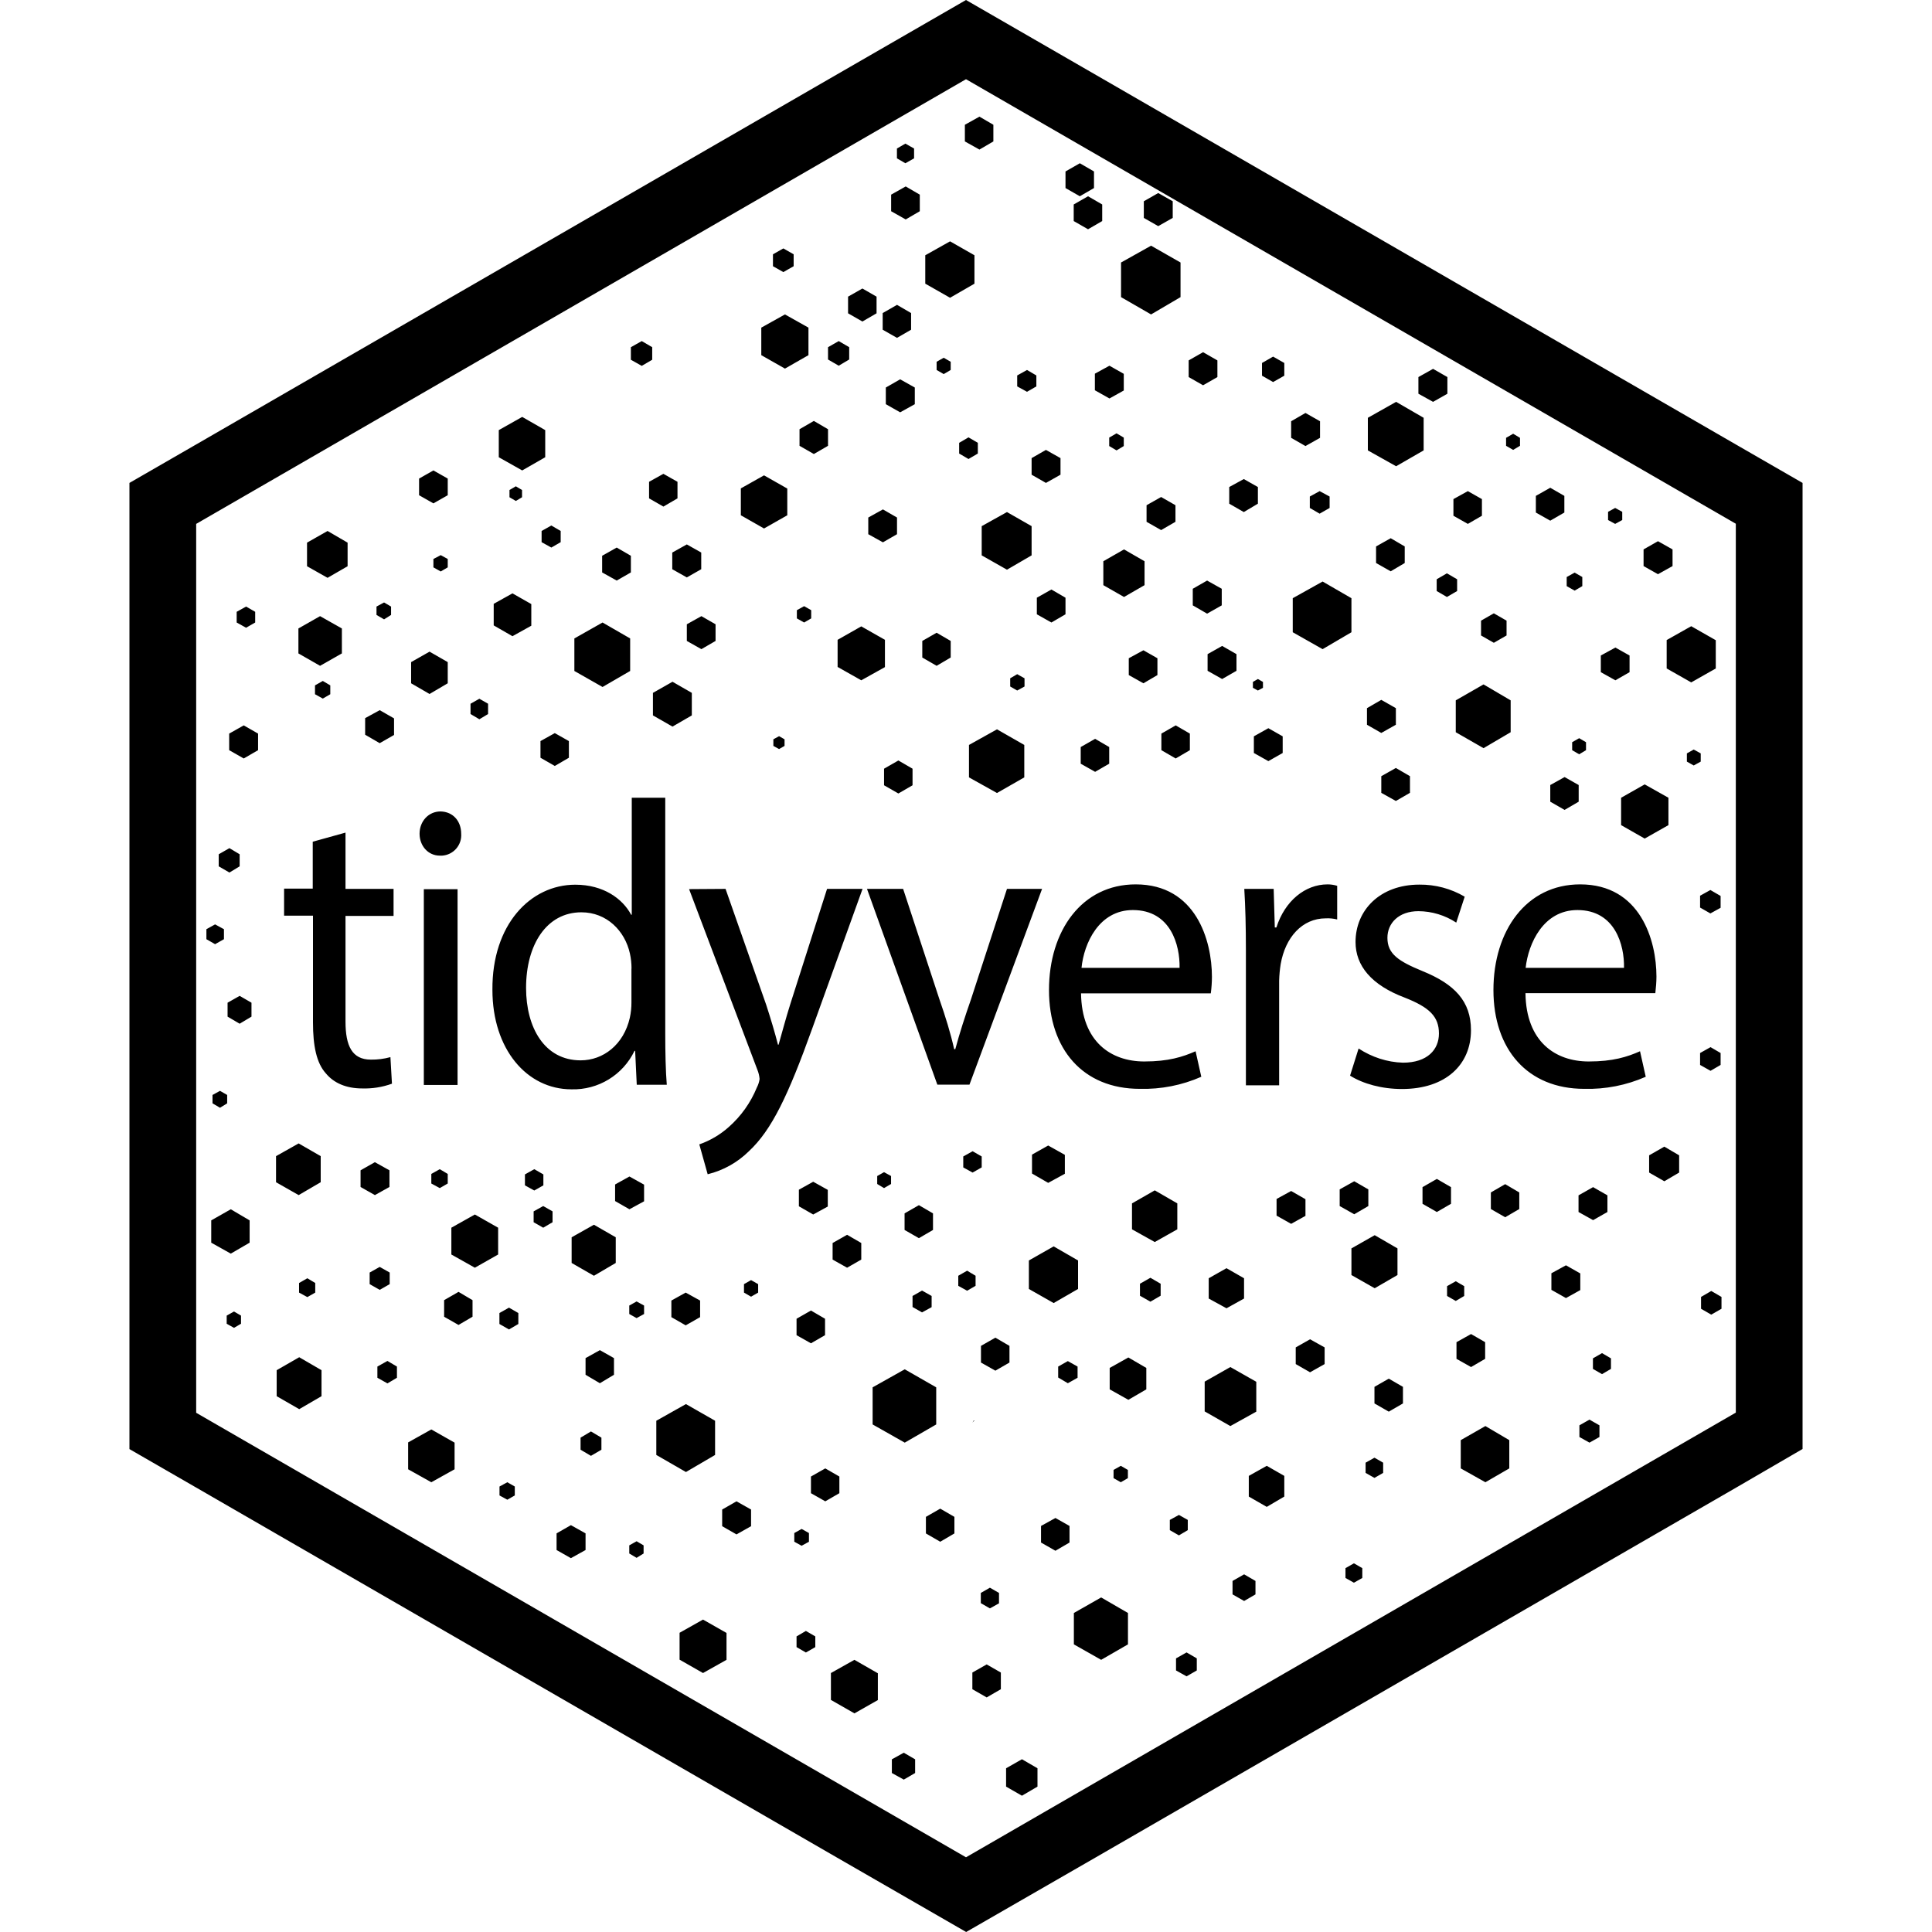
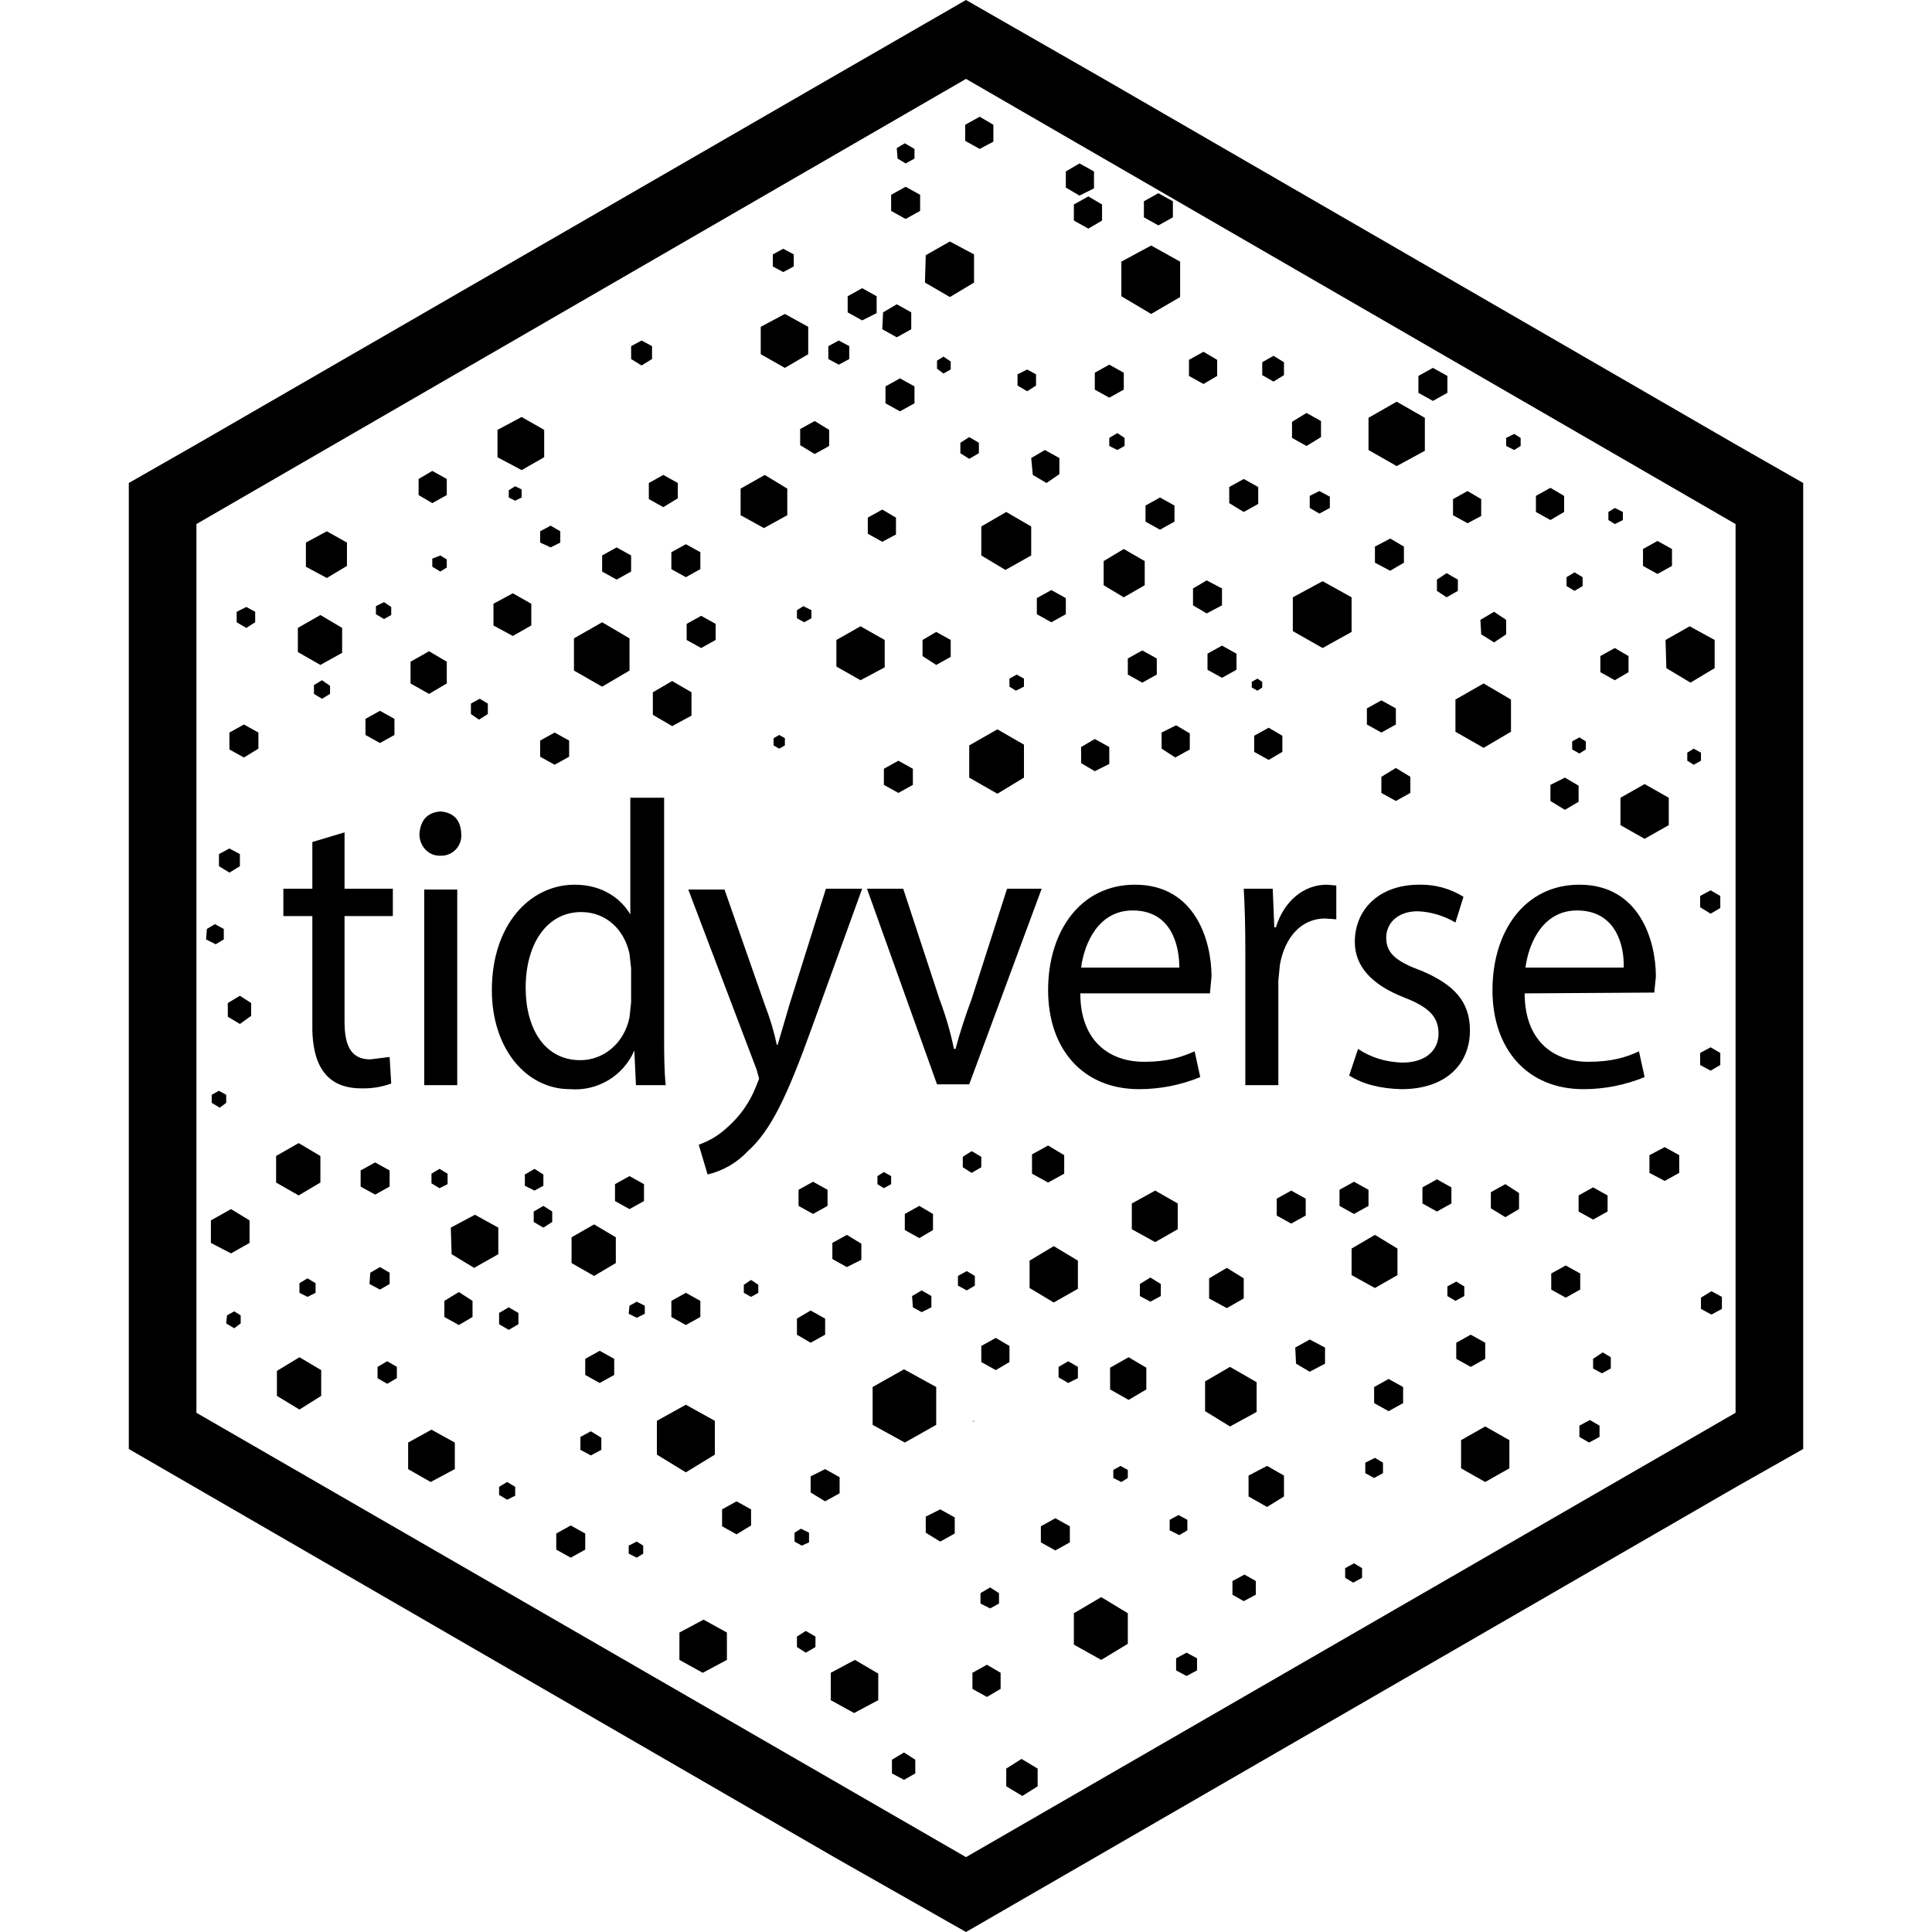
- <svg xmlns="http://www.w3.org/2000/svg" role="img" viewBox="0 0 24 24">
-   <path d="M22.392 18V5.999l-.829-.478L13.706.984 12 0l-1.706.984-7.857 4.537-.829.478v12.002l.829.478 7.956 4.594 1.609.927 1.61-.927 7.956-4.594.824-.479Zm-19.955-.45V6.508L12 .984l9.563 5.522v11.042L12 23.072 2.437 17.55Zm10.061 4.416v.228l.197.113.193-.113v-.228l-.193-.112-.197.112Zm-1.419-.111v.17l.148.082.141-.082v-.17l-.141-.082-.148.082Zm-.757-1.072.292-.164.291.167v.333l-.291.165-.292-.167v-.334Zm1.757-.006v.207l.178.102.176-.102v-.207l-.176-.101-.178.101Zm2.788-.026v-.15l-.127-.074-.131.074v.15l.131.073.127-.073Zm-6.425-.468.291-.164.292.166v.334l-.292.164-.291-.166v-.334Zm4.898-.246v.39l.339.192.333-.192v-.39l-.333-.193-.339.193Zm-3.445.291v.133l.116.067.117-.067v-.133l-.117-.068-.116.068Zm2.289-.54.113-.065.113.065v.129l-.113.063-.113-.065v-.127Zm3.127-.149v.167l.144.082.141-.082v-.167l-.141-.082-.144.082Zm1.403-.159v.122l.105.059.104-.059v-.122l-.104-.06-.105.06Zm-9.8-.432.178-.102.182.102v.207l-.182.101-.178-.101v-.207Zm.903.149v.101l.091.054.087-.054v-.101l-.087-.051-.091.051Zm5.115-.241v.206l.179.102.175-.102v-.206l-.175-.099-.179.099Zm-2.883.196v-.108l-.091-.051-.091.051v.108l.091.05.091-.05Zm1.453-.309v.206l.178.103.176-.103v-.206l-.176-.102-.178.102Zm3.03.038.113-.062.11.062v.127l-.11.065-.113-.065v-.127Zm-5.561-.129.178-.102.181.102v.207l-.181.102-.178-.102v-.207Zm6.542-.418v.257l.223.128.218-.128v-.257l-.218-.125-.223.125Zm-5.439.008v.207l.178.101.175-.101v-.207l-.175-.101-.178.101Zm-3.869.124v.111l.097.053.093-.053v-.111l-.093-.053-.097.053Zm11.941-.576v.351l.306.172.297-.172v-.351l-.297-.175-.306.175Zm-13.076.028.288-.161.289.164v.331l-.289.161-.288-.161v-.334Zm8.941.444v-.102l-.088-.051-.09.051v.102l.09.051.088-.051Zm2.953-.192v.127l.11.062.108-.062v-.127l-.108-.062-.11.062Zm-8.811-.521v.425l.368.212.362-.212v-.425l-.362-.207-.368.207Zm-.941.21v.15l.129.076.13-.076v-.15l-.13-.077-.129.077Zm12.408-.153.125-.071.124.071v.145l-.124.07-.125-.07v-.145Zm-7.99-.011v-.461l-.391-.224-.399.224v.461l.399.226.391-.226Zm3.335-.532.319-.181.322.183v.371l-.322.179-.319-.182v-.37Zm-2.886.509a.319.319 0 0 1 .026-.026h-.009c-.003.009-.011.017-.017.026Zm4.995-.444v.206l.178.102.176-.102v-.206l-.176-.102-.178.102Zm-13.637-.207v.323l.28.161.277-.161v-.323l-.277-.161-.28.161Zm10.803.238v-.266l-.223-.13-.232.13v.266l.232.13.223-.13Zm-9.552-.283v.139l.125.07.118-.07v-.139l-.118-.07-.125.07Zm8.457 0 .12-.068.121.068v.139l-.121.068-.12-.071v-.136Zm-5.871-.105v.207l.178.105.175-.105v-.207l-.175-.099-.178.099Zm12.514.003v.131l.113.065.111-.065v-.131l-.111-.065-.113.065Zm-3.692-.136.178-.101.181.101v.207l-.181.102-.178-.102v-.207Zm-3.91-.019v.207l.179.101.175-.101v-.207l-.175-.102-.179.102Zm6.263.161v-.207l-.175-.101-.181.101v.207l.181.102.175-.102Zm-8.2-.294v-.204l-.175-.102-.179.102v.204l.179.101.175-.101Zm-4.045-.275v.136l.119.068.116-.068v-.136l-.116-.067-.119.067Zm-3.388.032.091-.051.087.051v.101l-.087.051-.091-.051v-.101Zm5.524-.187v.206l.178.102.179-.102v-.206l-.179-.099-.178.099Zm-2.823-.005v.206l.179.102.174-.102v-.206l-.174-.103-.179.103Zm2.3.067.091-.051.093.051v.105l-.093.051-.091-.051v-.105Zm13.314-.107.127-.074.127.074v.147l-.127.073-.127-.073v-.147Zm-9.795-.012.118-.067.119.067v.139l-.119.065-.118-.067v-.137Zm3.679-.22.221-.125.218.125v.252l-.218.121-.221-.121v-.252Zm-1.623.133v-.354l-.303-.175-.308.175v.354l.308.175.303-.175Zm1.026.084v-.149l-.127-.074-.13.074v.149l.13.074.127-.074Zm3.771.003v-.122l-.105-.061-.108.061v.122l.108.062.105-.062Zm1.083-.282.181-.099.178.101v.207l-.178.099-.181-.102v-.206Zm-15.356.24v-.119l-.098-.059-.103.059v.119l.103.056.098-.056Zm5.326-.105v.105l.088.051.088-.051v-.105l-.088-.05-.088.05Zm2.662-.104v.125l.11.061.105-.061v-.125l-.105-.063-.11.063Zm-7.312-.04.125-.07.124.07v.144l-.124.071-.125-.071v-.144Zm12.196-.3v.331l.289.164.283-.164v-.331l-.283-.164-.289.164Zm-9.687-.138v.319l.277.159.271-.159v-.319l-.271-.156-.277.156Zm-1.494-.119.292-.164.289.164v.333l-.289.164-.292-.164v-.333Zm5.092.396v-.206l-.176-.102-.18.102v.206l.18.101.176-.101Zm-8.075-.487v.277l.243.136.234-.136v-.277l-.234-.138-.243.138Zm11.438-.211.283-.162.28.162v.322l-.28.158-.283-.158v-.322Zm-2.472.33v-.206l-.175-.102-.178.102v.206l.178.102.175-.102Zm-4.961-.231v.135l.119.068.116-.068v-.135l-.116-.066-.119.066Zm9.229-.154.181-.099.178.102v.207l-.178.099-.181-.102v-.207Zm3.751-.045.181-.102.178.102v.207l-.178.101-.181-.101v-.207Zm-1.089-.036v.206l.178.102.175-.102v-.206l-.175-.103-.178.103Zm-8.596-.034.178-.099.181.101v.207l-.181.099-.178-.102v-.206Zm7.074.203v-.207l-.175-.101-.181.101v.207l.181.102.175-.102Zm1.027-.028v-.207l-.176-.102-.178.102v.207l.178.102.176-.102Zm-10.384-.24.178-.099.182.101v.207l-.182.099-.178-.102v-.206Zm-3.657-.028v-.324l-.274-.158-.281.158v.324l.281.16.274-.16Zm.495-.148.178-.101.181.101v.207l-.181.101-.178-.101v-.207Zm2.271.187v-.136l-.113-.065-.116.065v.136l.116.064.113-.064Zm4.147-.017.085.051.087-.051v-.099l-.087-.048-.085.048v.099Zm-5.335-.006v-.119l-.099-.059-.105.059v.119l.105.057.099-.057Zm7.258-.359.201-.113.207.116v.235l-.207.113-.201-.116v-.235Zm7.666.009v.214l.189.108.184-.108v-.214l-.184-.108-.189.108Zm-11.473-3.31.504 1.437c.053.162.11.351.147.498h.008c.042-.146.09-.33.147-.509l.455-1.426h.441l-.625 1.734c-.3.835-.504 1.262-.787 1.525a1.098 1.098 0 0 1-.512.286l-.104-.371a1.09 1.09 0 0 0 .365-.215 1.32 1.32 0 0 0 .35-.492.323.323 0 0 0 .034-.105.393.393 0 0 0-.028-.116l-.848-2.243.453-.003Zm3.182 3.46v-.136l-.113-.065-.116.065v.136l.116.064.113-.064Zm-9.373-.796v-.104l-.089-.051-.093.051v.104l.093.055.089-.055Zm5.442-.859c0 .215.005.464.019.628H7.91l-.02-.421h-.008a.842.842 0 0 1-.783.478c-.554 0-.982-.498-.982-1.236-.006-.808.47-1.306 1.03-1.306.35 0 .588.175.693.373h.008V9.91h.416v2.937Zm8.613.178c.164.107.353.17.551.176.303 0 .447-.162.447-.362 0-.212-.119-.326-.427-.447-.413-.156-.609-.396-.609-.69 0-.393.301-.713.793-.713a1.09 1.09 0 0 1 .563.15l-.105.322a.865.865 0 0 0-.47-.142c-.246 0-.385.15-.385.331 0 .201.139.291.435.413.399.162.603.374.603.735 0 .428-.314.73-.857.73-.252 0-.484-.065-.645-.166l.106-.337Zm2.073-.685c.008.599.37.846.786.846.301 0 .479-.057.637-.127l.071.317a1.78 1.78 0 0 1-.764.15c-.707 0-1.128-.493-1.128-1.228s.407-1.312 1.077-1.312c.75 0 .948.698.948 1.145 0 .067-.006.138-.014.206H18.95v.003Zm-5.521 0c.008.599.37.846.786.846.3 0 .478-.057.637-.127l.071.317a1.78 1.78 0 0 1-.764.15c-.707 0-1.128-.493-1.128-1.228s.407-1.312 1.077-1.312c.749 0 .947.698.947 1.148 0 .068-.005.138-.014.206h-1.612Zm-9.137-1.997v.699h.597v.336h-.597v1.312c0 .303.082.473.315.473a.871.871 0 0 0 .243-.031l.019.33a.993.993 0 0 1-.37.059c-.195 0-.35-.065-.45-.186-.119-.13-.161-.348-.161-.633v-1.327h-.359v-.336h.356v-.583l.407-.113ZM15.477 11.8c0-.286-.006-.532-.02-.758h.365l.014.479h.02c.105-.329.356-.535.636-.535a.41.41 0 0 1 .119.018v.418a.476.476 0 0 0-.142-.014c-.294 0-.503.238-.56.569a1.562 1.562 0 0 0-.019.206v1.299h-.413V11.8ZM5.265 13.478v-2.432h.419v2.432h-.419Zm5.954-2.436.45 1.369c.077.221.139.421.184.622h.014c.054-.201.119-.401.196-.622l.446-1.369h.436l-.902 2.432h-.399l-.874-2.432h.449Zm10.155 2.187v-.148l-.125-.073-.13.073v.148l.13.073.125-.073ZM7.845 12.032a.85.85 0 0 0-.02-.187c-.062-.282-.288-.512-.603-.512-.432 0-.687.402-.687.939 0 .493.229.9.678.9.281 0 .535-.195.611-.529a.875.875 0 0 0 .02-.192v-.419h.001Zm-5.018.424v.173l.15.088.147-.088v-.173l-.147-.085-.15.085Zm11.826-.433c.006-.282-.11-.718-.58-.718-.421 0-.608.413-.638.718h1.218Zm5.521 0c.006-.282-.11-.718-.579-.718-.422 0-.609.413-.643.718h1.222Zm-17.61-.48.108-.06.11.06v.124l-.11.062-.108-.062v-.124Zm18.555-.416.128-.071.127.074v.147l-.127.07-.128-.073v-.147Zm-18.142-.365v-.15l-.127-.076-.133.076v.15l.133.077.127-.077Zm2.752-.405a.254.254 0 0 1-.237.272h-.028c-.147 0-.252-.122-.252-.272 0-.155.111-.277.261-.277.157.004.256.122.256.277Zm14.409-.447.293-.166.295.166v.34l-.295.167-.293-.167v-.34Zm-.88-.158v.207l.178.102.175-.102v-.207l-.175-.099-.178.099Zm-2.099-.11v.207l.181.101.175-.101v-.207l-.175-.102-.181.102Zm-5.823.113v-.206l-.176-.102-.178.102v.206l.178.102.176-.102Zm1.388-.501-.339-.194-.348.194v.403l.348.194.339-.194v-.403Zm1.055.233V9.28l-.175-.102-.179.102v.207l.179.101.175-.101Zm-6.712-.074v-.207l-.175-.099-.178.099v.207l.178.102.175-.102Zm14.06.048v-.102l-.087-.048-.085.048v.102l.085.048.087-.048Zm-5.551-.314.18-.101.178.101v.207l-.178.101-.18-.101v-.207ZM2.847 9.113l.181-.102.178.102v.206l-.178.103-.181-.103v-.206Zm11.58 0v.206l.178.103.176-.103v-.206l-.176-.102-.178.102Zm5.103.107v.099l.087.051.085-.051V9.22l-.085-.05-.087.05Zm-9.923-.036v.082l.071.039.068-.039v-.082l-.068-.039-.071.039Zm8.477-.484v.396l.345.198.337-.198V8.7l-.337-.198-.345.198Zm-13.189.43v-.206l-.178-.102-.181.099v.206l.181.105.178-.102Zm12.086-.333.178-.103.181.103v.206l-.181.102-.178-.102v-.206Zm-8.387.09v-.28l-.24-.138-.243.138v.28l.243.139.24-.139Zm-2.749-.145v.128l.11.065.108-.065v-.128l-.108-.062-.11.062Zm-1.932-.228v.11l.097.054.093-.054v-.11l-.093-.055-.097.055Zm1.649-.026v-.263l-.226-.13-.229.13v.263l.229.133.226-.133Zm10.002-.017v.073l.062.034.063-.034v-.073l-.063-.036-.062.036Zm-3.015-.045.087-.051.091.051v.102l-.091.05-.087-.05v-.102Zm-4.721-.495-.343-.198-.35.198v.404l.35.199.343-.199v-.404Zm6.55.246-.174-.099-.182.099v.209l.182.102.174-.102v-.209Zm6.326-.226.305-.172.305.174v.351l-.305.173-.305-.173v-.353Zm-10.299-.003.294-.167.294.167v.339l-.294.164-.294-.166v-.337Zm9.481.195v.207l.181.101.176-.101v-.207l-.176-.099-.181.099Zm-4.885-.017.181-.102.178.102v.207l-.178.102-.181-.102v-.207ZM3.707 7.807v.31l.269.154.271-.154v-.31l-.271-.153-.269.153Zm8.103.155-.175-.102-.178.102v.206l.178.103.175-.103v-.206Zm4.978-.108v-.423l-.358-.207-.371.207v.423l.371.21.358-.21Zm-7.899.108v-.207l-.176-.101-.181.101v.207l.181.102.176-.102Zm9.509-.252.159-.091.158.091v.184l-.158.091-.159-.091V7.71ZM6.6 7.773v-.269l-.234-.133-.233.13v.268l.233.134.234-.13ZM2.94 7.6v.133l.117.065.113-.065V7.6l-.113-.065-.117.065Zm9.94.031.181.102.175-.102v-.206l-.175-.102-.181.102v.206Zm-2.981.051.09.051.088-.051V7.58l-.088-.05-.09.05v.102Zm-5.041-.043v-.104l-.087-.051-.094.051v.104l.094.055.087-.055Zm9.959-.325.178-.102.182.102v.206l-.182.103-.178-.103v-.206Zm-1.111-.045.257.147.255-.147v-.297l-.255-.147-.257.147v.297Zm4.395.073v-.146l-.127-.074-.127.074v.146l.127.074.127-.074Zm1.361-.174v.113l.099.056.095-.056v-.113l-.095-.055-.099.055ZM7.837 7.111v-.207l-.176-.102-.181.102v.207l.181.101.176-.101Zm-4.023-.37v.293l.255.144.249-.144v-.293l-.249-.145-.255.145Zm4.537.123.181-.101.179.101v.207l-.179.102-.181-.102v-.207Zm12.066-.039.179-.102.181.102v.207l-.181.101-.179-.101v-.207Zm-14.855.223v-.104l-.087-.048-.091.048v.104l.091.051.087-.051Zm11.532-.26v.206l.182.103.174-.103v-.206l-.174-.102-.182.102Zm-4.279-.252-.306-.175-.314.175v.363l.314.178.306-.178v-.363Zm-6.087.06v.139l.121.067.116-.067v-.139l-.116-.068-.121.068Zm4.415.04v-.207l-.175-.101-.182.101v.207l.182.101.175-.101Zm3.1-.36.181-.102.178.102v.206l-.178.103-.181-.103v-.206Zm-5.04-.209.288-.162.289.164v.332l-.289.164-.288-.164v-.334Zm9.206.34V6.2l-.175-.099-.179.099v.207l.179.101.175-.101Zm1.567-.049v.102l.088.048.088-.048v-.102l-.088-.048-.088.048Zm-.543.009V6.16l-.175-.101-.179.101v.207l.179.101.175-.101Zm-3.162-.199.122-.067.124.067v.142l-.124.071-.122-.071v-.142Zm-.645.089V6.05l-.175-.099-.181.099v.207l.181.104.175-.104Zm-7.21-.066v-.206l-.175-.099-.178.099v.206l.178.102.175-.102Zm-3.21-.246.178-.101.178.101v.207l-.178.101-.178-.101v-.207Zm1.279.232v-.09l-.077-.046-.079.046v.09l.079.046.077-.046Zm6.33-.486.178-.102.181.102v.206l-.181.102-.178-.102v-.206ZM6.773 5.68v-.337l-.286-.164-.291.164v.337l.291.164.286-.164Zm10.912-.085V5.19l-.342-.198-.351.198v.405l.351.197.342-.197Zm-5.538.039v-.133l-.116-.068-.116.068v.133l.116.068.116-.068Zm-2.215-.096.178.102.176-.102v-.206l-.176-.103-.178.103v.206Zm4.028.003v-.105l-.09-.053-.091.053v.105l.091.054.09-.054Zm4.922-.003v-.099l-.085-.051-.088.051v.099l.088.051.085-.051Zm-2.843-.305.178-.103.181.103v.206l-.181.102-.178-.102v-.206Zm-5.035-.419.178-.102.182.102v.207l-.182.101-.178-.101v-.207Zm6.616-.13.182-.102.178.102v.207l-.178.101-.182-.101v-.207Zm-4.019-.042.181-.099.178.101v.207l-.178.099-.181-.102v-.206Zm-.727.158v-.136l-.116-.068-.122.068V4.8l.122.067.116-.067Zm2.249-.116v-.207l-.178-.102-.179.102v.207l.179.102.178-.102Zm.554-.175.138-.079.139.079v.158l-.139.079-.138-.079v-.158Zm-4.042-.015v.102l.088.051.087-.051v-.102l-.087-.05-.088.05Zm-1.592-.082V4.07l-.292-.164-.294.164v.342l.294.167.292-.167Zm-1.941.057v-.156l-.13-.076-.135.076v.156l.135.076.13-.076Zm2.447-.003v-.153l-.13-.076-.133.076v.153l.133.077.13-.077Zm.416-.37.178.101.175-.101v-.207l-.175-.102-.178.102v.207Zm-.076-.204v-.207l-.176-.101-.178.101v.207l.178.102.176-.102Zm3.776-.201v-.43l-.366-.209-.373.209v.43l.373.215.366-.215Zm-3.171-.167.308.175.303-.175v-.353l-.303-.173-.308.173v.353Zm-1.892-.365.129-.073.128.073v.148l-.128.073-.129-.073v-.148Zm3.736-.619v.206l.178.102.176-.102V2.54l-.176-.102-.178.102Zm.871-.04.179-.102.18.102v.207l-.18.102-.179-.102V2.5Zm-2.783.124v-.206l-.175-.102-.181.102v.206l.181.102.175-.102Zm2.164-.288V2.13l-.176-.102-.178.102v.206l.178.102.176-.102Zm-2.448-.491.105-.061.108.061v.122l-.108.061-.105-.061v-.122Zm1.198-.088V1.55l-.173-.101-.181.101v.207l.181.101.173-.101Z" />
+ <svg xmlns="http://www.w3.org/2000/svg" viewBox="0 0 24 24">
+   <path d="M22.4 18V6l-.84-.48L13.71.98 12 0l-1.7.98-7.86 4.54L1.6 6v12l.83.48 7.95 4.6L12 24l1.61-.93 7.96-4.6zm-19.96-.45V6.51L12 .98l9.56 5.53v11.04L12 23.07zm10.06 4.42v.22l.2.12.19-.12v-.22l-.2-.12zm-1.42-.11v.17l.15.08.14-.08v-.17l-.14-.09zm-.76-1.08.3-.16.29.17v.33l-.3.16-.29-.16zm1.76 0v.2l.18.1.17-.1v-.2l-.17-.1zm2.79-.03v-.15l-.13-.07-.13.07v.15l.13.07zm-6.43-.47.3-.16.29.16v.34l-.3.16-.29-.16zm4.9-.24v.39l.34.19.33-.2v-.38l-.33-.2zm-3.44.29v.13l.11.07.12-.07v-.13l-.12-.07zm2.28-.54.12-.07.11.07v.13l-.11.06-.12-.06zm3.13-.15v.17l.14.08.15-.08v-.17l-.14-.08zm1.4-.16v.12l.1.06.11-.06v-.12l-.1-.06zm-9.8-.43.18-.1.18.1v.2l-.18.1-.18-.1zm.9.15v.1l.1.05.08-.05v-.1l-.08-.05zm5.12-.24v.2l.18.1.18-.1v-.2l-.18-.1zm-2.88.2v-.12l-.1-.05-.08.05v.11l.09.05zm1.45-.32v.2l.18.11.18-.1v-.2l-.18-.1zm3.03.04.11-.06.11.06v.13l-.1.06-.12-.06zm-5.56-.13.18-.1.18.1v.2l-.18.11-.18-.1zm6.54-.42v.26l.23.13.21-.13v-.26l-.21-.12zm-5.44.01v.2l.18.11.18-.1v-.2l-.18-.1zm-3.87.13v.1l.1.06.1-.05v-.11l-.1-.06zm11.95-.58v.35l.3.17.3-.17v-.35l-.3-.17zm-13.08.03.29-.16.29.16v.33l-.3.16-.28-.16zm8.94.44v-.1l-.09-.05-.09.05v.1l.1.05zm2.95-.19v.13l.11.06.11-.06v-.13l-.1-.06zm-8.8-.52v.42l.36.22.36-.22v-.42l-.36-.2zm-.95.2v.16l.13.07.13-.07v-.15l-.13-.08zm12.41-.14.13-.07.12.07v.14l-.13.07-.12-.07zm-7.99-.01v-.47l-.4-.22-.39.22v.47l.4.22zm3.34-.54.31-.18.33.19v.37l-.33.18-.31-.19zm-2.9.51.04-.02h-.01zm5-.44v.2l.18.1.18-.1v-.2l-.18-.1zm-13.63-.2v.31l.28.17.27-.17v-.32l-.27-.16zm10.8.23v-.27l-.22-.13-.23.13v.27l.23.13zm-9.55-.28v.14l.12.07.12-.07v-.14l-.12-.07zm8.46 0 .12-.07.12.07v.14l-.12.06-.12-.07zm-5.88-.1v.2l.18.1.18-.1v-.2l-.18-.1zm12.52 0V17l.11.06.11-.06v-.14l-.1-.06zm-3.7-.14.18-.1.19.1v.2l-.19.1-.17-.1zm-3.9-.02v.2l.18.1.17-.1v-.2l-.17-.1zm6.26.16v-.2l-.18-.1-.18.1v.2l.18.1zm-8.2-.3v-.2l-.18-.1-.17.1v.2l.17.1zm-4.05-.27v.14l.12.07.12-.07v-.14l-.12-.07zm-3.38.03.09-.05.08.05v.1l-.08.06-.1-.06zm5.52-.18v.2l.18.1.18-.1v-.2l-.18-.1zm-2.82 0v.2l.18.1.17-.1v-.2l-.17-.11zm2.3.06.09-.05.1.05v.1l-.1.05-.1-.05zm13.31-.1.13-.08.13.07v.15l-.13.07-.13-.07zm-9.8-.02.12-.07.12.07v.14l-.12.06-.11-.06zm3.69-.22.22-.13.21.13v.25l-.21.12-.22-.12zm-1.63.13v-.35l-.3-.18-.3.18V16l.3.18zm1.03.09v-.15l-.13-.08-.13.08v.15l.13.07zm3.77 0v-.12l-.1-.06-.11.06v.12l.1.06zm1.08-.28.18-.1.18.1v.2l-.18.1-.18-.1zm-15.35.24v-.12l-.1-.06-.1.06v.12l.1.05zm5.32-.1v.1l.09.05.09-.05v-.1l-.09-.06zm2.66-.11v.12l.11.06.1-.06v-.12l-.1-.06zm-7.3-.04.12-.07.12.07v.14l-.12.07-.13-.07zm12.19-.3v.33l.29.16.28-.16v-.33l-.28-.17zm-9.69-.14v.32l.28.16.27-.16v-.32l-.27-.16zm-1.5-.12.3-.16.29.16v.33l-.3.17-.28-.17zm5.1.4v-.2l-.18-.11-.18.1v.2l.18.1zm-8.08-.49v.28l.25.13.23-.13v-.28l-.23-.14zm11.44-.21.29-.16.28.16v.32l-.28.16-.29-.16zm-2.47.33v-.2l-.17-.1-.18.1v.2l.18.1zm-4.96-.23v.13l.12.07.11-.07v-.13l-.11-.07zm9.23-.16.18-.1.18.1v.21l-.18.1-.18-.1zm3.75-.04.18-.1.18.1v.2l-.18.1-.18-.1zm-1.09-.04v.2l.18.11.17-.1v-.2l-.17-.11zm-8.6-.03.18-.1.18.1v.2l-.18.1-.18-.1zm7.08.2v-.2l-.18-.1-.18.1v.2l.18.1zm1.03-.03v-.2l-.18-.1-.18.1v.2l.18.1zm-10.39-.24.18-.1.18.1v.21l-.18.1-.18-.1zm-3.66-.02v-.33l-.27-.16-.28.16v.33l.28.16zm.5-.15.18-.1.18.1v.2l-.18.1-.18-.1zm2.27.19v-.14l-.11-.07-.12.07v.14l.12.06zm4.15-.02.08.05.09-.05v-.1l-.09-.05-.08.05zm-5.34 0v-.13l-.1-.06-.1.06v.12l.1.06zm7.26-.37.2-.11.2.12v.23l-.2.11-.2-.11zm7.67.01v.22l.19.1.18-.1v-.22l-.18-.1zM9 11.05l.5 1.43q.1.26.15.5h.01l.15-.51.45-1.43h.45l-.63 1.74c-.3.83-.5 1.26-.79 1.52a1 1 0 0 1-.5.29l-.11-.37a1 1 0 0 0 .36-.22 1.3 1.3 0 0 0 .35-.5l.04-.1-.03-.11-.85-2.24zm3.19 3.45v-.13l-.12-.07-.11.07v.13l.11.07zm-9.38-.8v-.1l-.09-.05-.09.05v.1l.1.06zm5.44-.85c0 .21 0 .46.02.63H7.9l-.02-.43a.8.8 0 0 1-.8.48c-.54 0-.97-.5-.97-1.23 0-.81.47-1.31 1.03-1.31.35 0 .58.18.69.37V9.91h.42zm8.62.18q.24.16.55.17c.3 0 .45-.16.45-.36 0-.21-.12-.33-.43-.45q-.61-.24-.61-.69c0-.4.3-.71.8-.71a1 1 0 0 1 .55.15l-.1.32a1 1 0 0 0-.47-.14c-.25 0-.39.15-.39.33 0 .2.14.3.44.41.4.17.6.38.6.74 0 .43-.31.73-.85.73q-.4-.01-.65-.17zm2.07-.69c0 .6.37.85.79.85.3 0 .48-.06.63-.13l.07.32a2 2 0 0 1-.76.15c-.7 0-1.13-.5-1.13-1.23s.4-1.31 1.08-1.31c.75 0 .95.7.95 1.14l-.02.2zm-5.52 0c0 .6.37.85.79.85.3 0 .47-.06.63-.13l.07.32a2 2 0 0 1-.76.15c-.7 0-1.13-.5-1.13-1.23s.4-1.31 1.08-1.31c.75 0 .95.7.95 1.14l-.02.21zm-9.14-2v.7h.6v.34h-.6v1.31c0 .3.08.47.32.47l.24-.03.02.33a1 1 0 0 1-.37.06q-.3 0-.45-.18-.17-.2-.16-.64v-1.32h-.36v-.34h.36v-.58zm11.19 1.46q0-.43-.02-.76h.36l.02.48h.02c.1-.33.35-.53.63-.53l.12.01v.42l-.14-.01c-.3 0-.5.24-.56.57l-.02.2v1.3h-.41zm-10.2 1.68v-2.43h.41v2.43zm5.95-2.44.45 1.37q.12.32.18.62h.02q.08-.3.2-.62l.44-1.37h.43l-.9 2.43h-.4l-.87-2.43zm10.15 2.19v-.15l-.12-.07-.13.07v.15l.13.07zm-13.53-1.2-.02-.18c-.06-.29-.28-.52-.6-.52-.43 0-.69.4-.69.94 0 .5.23.9.68.9.28 0 .54-.2.61-.53l.02-.19zm-5.01.43v.17l.15.09.14-.1v-.16l-.14-.09zm11.82-.44c0-.28-.1-.71-.58-.71-.42 0-.6.4-.64.71zm5.52 0c.01-.28-.1-.71-.58-.71-.42 0-.6.4-.64.71zm-17.6-.48.1-.06.11.06v.13l-.1.06-.12-.06zm18.55-.41.13-.07.12.07v.15l-.12.07-.13-.08zm-18.14-.37v-.15l-.13-.07-.13.07v.15l.13.08zm2.75-.4a.25.25 0 0 1-.24.27h-.03c-.14 0-.25-.12-.25-.27q.02-.26.26-.28.25.02.26.28m14.4-.45.3-.17.3.17v.34l-.3.17-.3-.17zm-.87-.16v.2l.18.11.17-.1v-.2l-.17-.1zm-2.1-.1v.2l.18.1.18-.1v-.2l-.18-.11zm-5.82.1v-.2l-.18-.1-.18.1v.2l.18.1zm1.38-.5-.33-.19-.35.2v.4l.35.2.33-.2zm1.06.24v-.21l-.18-.1-.17.1v.2l.17.1zM7.07 9.4v-.2l-.18-.1-.18.1v.2l.18.1zm14.06.05v-.1l-.09-.05-.08.05v.1l.08.05zm-5.55-.31.18-.1.17.1v.2l-.17.1-.18-.1zM2.85 9.1l.18-.1.18.1v.2l-.18.11-.18-.1zm11.58 0v.2l.17.11.18-.1v-.2l-.17-.1zm5.1.11v.1l.09.05.08-.05v-.1l-.08-.05zm-9.92-.04v.09l.07.04.07-.04v-.09l-.07-.04zm8.47-.48v.4l.35.2.34-.2v-.4l-.34-.2zM4.9 9.13v-.2l-.18-.1-.18.1v.2l.18.1zm12.08-.33.18-.1.18.1V9l-.18.1-.18-.1zm-8.39.09V8.6l-.24-.14-.24.14v.28l.24.14zm-2.74-.15v.13l.1.07.11-.07v-.13l-.1-.06zM3.9 8.51v.11l.1.06.1-.06v-.1L4 8.45zm1.65-.02v-.27l-.22-.13-.23.13v.27l.23.13zm10-.02v.07l.07.04.06-.04v-.07l-.06-.04zm-3.01-.04.09-.05.09.05v.1l-.1.05-.08-.05zm-4.72-.5-.34-.2-.35.2v.4l.35.2.34-.2zm6.55.25-.18-.1-.18.1v.2l.18.1.18-.1zm6.32-.23.3-.17.31.17v.35l-.3.18-.3-.18zm-10.3 0 .3-.17.3.17v.34l-.3.16-.3-.17zm9.49.2v.2l.18.1.17-.1v-.2l-.17-.1zM15 8.12l.18-.1.18.1v.2l-.18.1-.18-.1zM3.7 7.8v.3l.28.16.27-.15V7.8l-.27-.16zm8.11.15-.18-.1-.17.1v.2l.17.11.18-.1zm4.98-.1v-.43l-.36-.2-.37.2v.42l.37.21zm-7.9.1v-.2l-.18-.1-.18.1v.2l.18.1zm9.5-.25.17-.1.15.1v.18l-.15.1-.16-.1zM6.6 7.77V7.5l-.23-.13-.24.13v.27l.24.13zM2.94 7.6v.13l.12.07.11-.07V7.6l-.11-.06zm9.94.03.18.1.18-.1v-.2l-.18-.1-.18.1zm-2.98.05.09.05.09-.05v-.1l-.1-.05-.08.05zm-5.04-.04v-.1l-.09-.06-.1.05v.1l.1.06zm9.96-.33.17-.1.19.1v.21l-.19.1-.17-.1zm-1.11-.04.25.15.26-.15v-.3l-.26-.15-.25.15zm4.4.07V7.2l-.14-.08-.12.08v.14l.12.08zm1.35-.17v.11l.1.06.1-.06v-.11l-.1-.06zM7.84 7.1v-.2l-.18-.1-.18.1v.2l.18.1zM3.8 6.74v.3l.26.14.25-.15v-.29l-.25-.14zm4.54.12.18-.1.18.1v.21l-.18.1-.18-.1zm12.07-.04.18-.1.18.1v.21l-.18.1-.18-.1zm-14.86.23v-.1l-.08-.05-.1.04v.1l.1.06zm11.53-.26v.2l.19.1.17-.1v-.2l-.17-.1zm-4.27-.25-.31-.18-.31.18v.36l.3.18.32-.18zm-6.1.06v.14l.13.06.12-.06V6.6l-.12-.07zm4.42.04v-.21l-.17-.1-.18.1v.2l.18.1zm3.1-.36.18-.1.18.1v.2l-.18.1-.18-.1zM9.2 6.07l.3-.17.28.17v.33l-.29.16-.29-.16zm9.2.34V6.2l-.17-.1-.18.1v.2l.18.1zm1.58-.05v.1l.08.05.1-.05v-.1l-.1-.05zm-.55 0v-.2l-.17-.1-.18.1v.2l.18.1zm-3.16-.2.12-.06.13.07v.14l-.13.07-.12-.07zm-.64.1v-.21l-.18-.1-.18.1v.2l.18.11zm-7.21-.07V6l-.18-.1-.18.1v.2l.18.1zM5.2 5.95l.17-.1.18.1v.2l-.18.1-.17-.1zm1.28.23v-.1l-.08-.04-.08.05v.09l.08.04zm6.33-.49.17-.1.18.1v.2L13 6l-.17-.1zm-6.05-.01v-.34l-.28-.16-.3.16v.34l.3.16zM17.7 5.6v-.41l-.35-.2-.35.2v.4l.35.2zm-5.54.03V5.5l-.12-.07-.11.07v.13l.11.07zm-2.22-.1.18.11.18-.1v-.2l-.18-.11-.18.1zm4.03.01v-.1l-.09-.06-.1.06v.1l.1.05zm4.92 0v-.1l-.08-.05-.1.05v.1l.1.05zm-2.84-.3.18-.11.18.1v.2l-.18.11-.18-.1zM11 4.8l.18-.1.18.1v.21l-.18.1-.18-.1zm6.62-.13.18-.1.18.1v.21l-.18.1-.18-.1zm-4.02-.04.18-.1.18.1v.21l-.18.1-.18-.1zm-.73.16v-.14l-.11-.06-.12.06v.14l.12.07zm2.25-.12v-.2l-.17-.1-.18.1v.2l.18.1zm.56-.17.14-.08.13.08v.16l-.13.08-.14-.08zm-4.04-.02v.1l.08.06.09-.05v-.1l-.09-.06zm-1.6-.08v-.34l-.29-.16-.3.16v.34l.3.17zm-1.94.06V4.3l-.13-.07-.13.07v.16l.13.08zm2.45 0V4.3l-.13-.07-.13.07v.16l.13.07zm.41-.37.18.1.18-.1v-.21l-.18-.1-.17.1zm-.07-.2v-.21l-.18-.1-.18.1v.2l.18.1zm3.77-.2v-.44l-.36-.2-.37.2v.43l.37.22zm-3.17-.18.31.18.3-.18v-.35L11.8 3l-.3.17zM9.6 3.16l.13-.07.13.07v.15l-.13.07-.13-.07zm3.74-.62v.2l.18.1.17-.1v-.2l-.17-.1zm.87-.04.18-.1.18.1v.2l-.18.1-.18-.1zm-2.78.12v-.2l-.18-.1-.18.1v.2l.18.1zm2.16-.28v-.21l-.18-.1-.17.1v.2l.17.1zm-2.45-.5.1-.06.12.07v.12l-.11.06-.1-.06zm1.2-.08v-.21l-.17-.1-.18.1v.2l.18.1z" />
</svg>
